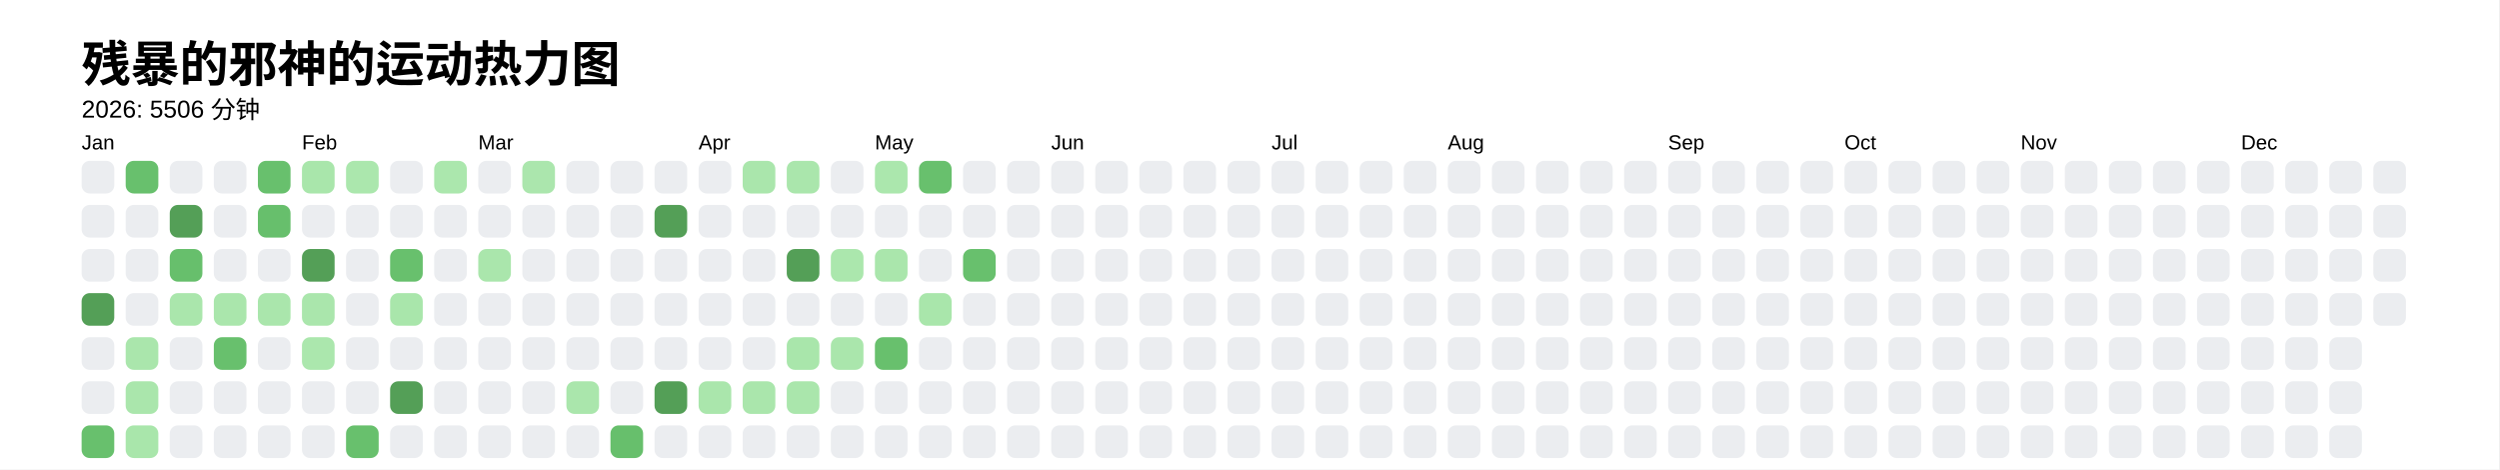
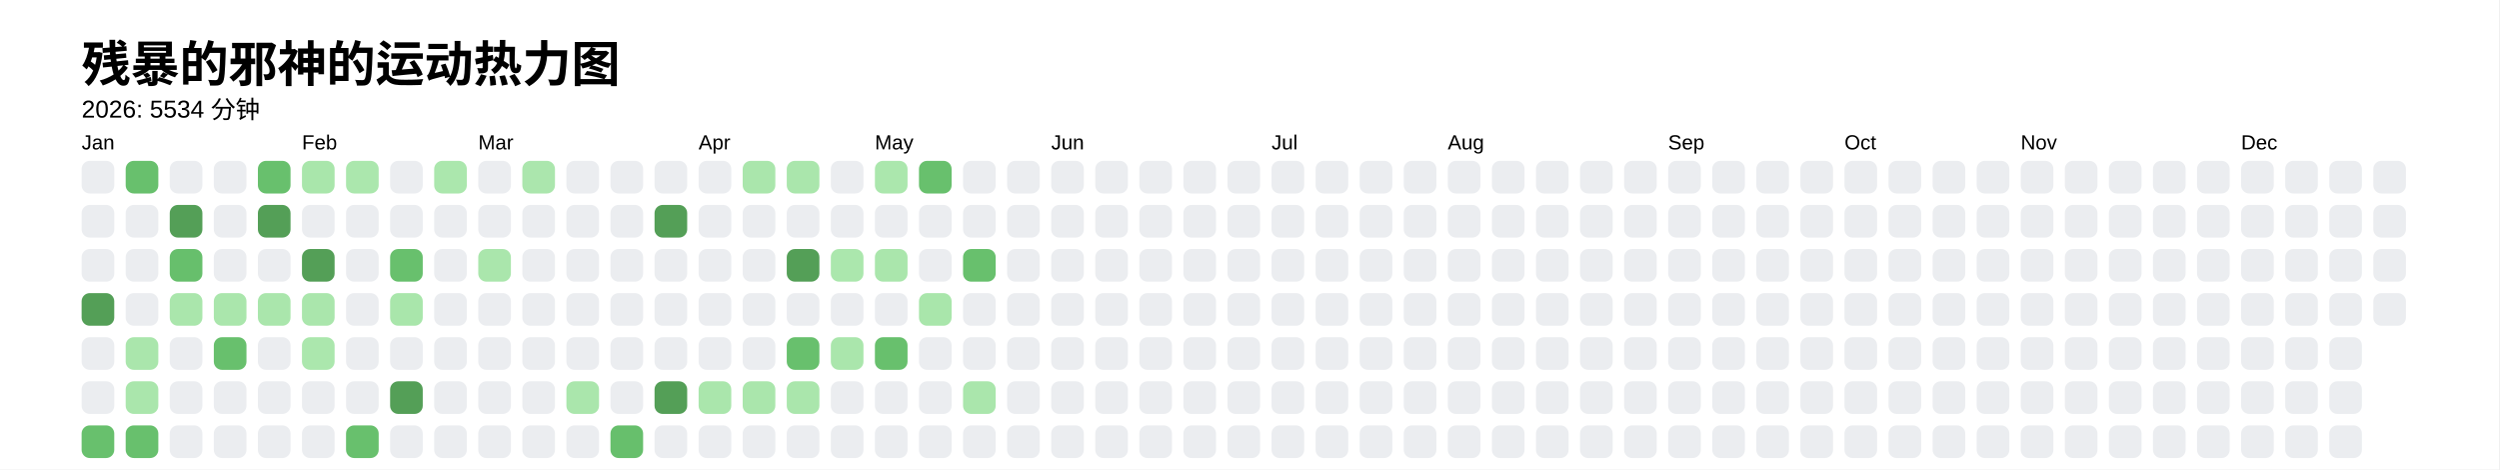
<svg xmlns="http://www.w3.org/2000/svg" baseProfile="full" height="57.5mm" version="1.1" viewBox="0,0,306.2,57.5" width="306.2mm">
  <defs />
  <rect fill="#FFFFFF" height="57.5" width="306.2" x="0" y="0" />
  <text fill="#000000" style="font-size:6px; font-family:Arial; font-weight:bold;" x="10" y="10">残暴的邪神的运动热力图</text>
-   <text fill="#000000" style="font-size:3px; font-family:Arial;" x="10" y="14.4">2026: 5506 分钟</text>
+   <text fill="#000000" style="font-size:3px; font-family:Arial;" x="10" y="14.4">2026: 5534 分钟</text>
  <text fill="#000000" style="font-size:2.5px; font-family:Arial" x="10" y="18.3">Jan</text>
  <rect fill="#EBEDF0" height="4" rx="1" ry="1" width="4" x="10" y="19.7" />
  <rect fill="#EBEDF0" height="4" rx="1" ry="1" width="4" x="10" y="25.1" />
  <rect fill="#EBEDF0" height="4" rx="1" ry="1" width="4" x="10" y="30.5" />
  <rect fill="#549F57" height="4" rx="1" ry="1" width="4" x="10" y="35.9" />
  <rect fill="#EBEDF0" height="4" rx="1" ry="1" width="4" x="10" y="41.3" />
  <rect fill="#EBEDF0" height="4" rx="1" ry="1" width="4" x="10" y="46.7" />
  <rect fill="#68c06d" height="4" rx="1" ry="1" width="4" x="10" y="52.1" />
  <rect fill="#68c06d" height="4" rx="1" ry="1" width="4" x="15.4" y="19.7" />
  <rect fill="#EBEDF0" height="4" rx="1" ry="1" width="4" x="15.4" y="25.1" />
  <rect fill="#EBEDF0" height="4" rx="1" ry="1" width="4" x="15.4" y="30.5" />
  <rect fill="#EBEDF0" height="4" rx="1" ry="1" width="4" x="15.4" y="35.9" />
  <rect fill="#aae6ac" height="4" rx="1" ry="1" width="4" x="15.4" y="41.3" />
  <rect fill="#aae6ac" height="4" rx="1" ry="1" width="4" x="15.4" y="46.7" />
-   <rect fill="#a9e6ab" height="4" rx="1" ry="1" width="4" x="15.4" y="52.1" />
+   <rect fill="#68c06d" height="4" rx="1" ry="1" width="4" x="15.4" y="52.1" />
  <rect fill="#EBEDF0" height="4" rx="1" ry="1" width="4" x="20.8" y="19.7" />
  <rect fill="#549F57" height="4" rx="1" ry="1" width="4" x="20.8" y="25.1" />
  <rect fill="#67bf6c" height="4" rx="1" ry="1" width="4" x="20.8" y="30.5" />
  <rect fill="#aae6ac" height="4" rx="1" ry="1" width="4" x="20.8" y="35.9" />
  <rect fill="#EBEDF0" height="4" rx="1" ry="1" width="4" x="20.8" y="41.3" />
  <rect fill="#EBEDF0" height="4" rx="1" ry="1" width="4" x="20.8" y="46.7" />
  <rect fill="#EBEDF0" height="4" rx="1" ry="1" width="4" x="20.8" y="52.1" />
  <rect fill="#EBEDF0" height="4" rx="1" ry="1" width="4" x="26.2" y="19.7" />
  <rect fill="#EBEDF0" height="4" rx="1" ry="1" width="4" x="26.2" y="25.1" />
  <rect fill="#EBEDF0" height="4" rx="1" ry="1" width="4" x="26.2" y="30.5" />
  <rect fill="#aae6ac" height="4" rx="1" ry="1" width="4" x="26.2" y="35.9" />
  <rect fill="#68c06d" height="4" rx="1" ry="1" width="4" x="26.2" y="41.3" />
  <rect fill="#EBEDF0" height="4" rx="1" ry="1" width="4" x="26.2" y="46.7" />
  <rect fill="#EBEDF0" height="4" rx="1" ry="1" width="4" x="26.2" y="52.1" />
  <rect fill="#68c06d" height="4" rx="1" ry="1" width="4" x="31.6" y="19.7" />
-   <rect fill="#67bf6c" height="4" rx="1" ry="1" width="4" x="31.6" y="25.1" />
+   <rect fill="#549F57" height="4" rx="1" ry="1" width="4" x="31.6" y="25.1" />
  <rect fill="#EBEDF0" height="4" rx="1" ry="1" width="4" x="31.6" y="30.5" />
  <rect fill="#aae6ac" height="4" rx="1" ry="1" width="4" x="31.6" y="35.9" />
  <rect fill="#EBEDF0" height="4" rx="1" ry="1" width="4" x="31.6" y="41.3" />
  <rect fill="#EBEDF0" height="4" rx="1" ry="1" width="4" x="31.6" y="46.7" />
  <rect fill="#EBEDF0" height="4" rx="1" ry="1" width="4" x="31.6" y="52.1" />
  <text fill="#000000" style="font-size:2.5px; font-family:Arial" x="37.0" y="18.3">Feb</text>
  <rect fill="#a9e6ab" height="4" rx="1" ry="1" width="4" x="37.0" y="19.7" />
  <rect fill="#EBEDF0" height="4" rx="1" ry="1" width="4" x="37.0" y="25.1" />
  <rect fill="#549F57" height="4" rx="1" ry="1" width="4" x="37.0" y="30.5" />
  <rect fill="#aae6ac" height="4" rx="1" ry="1" width="4" x="37.0" y="35.9" />
  <rect fill="#abe7ad" height="4" rx="1" ry="1" width="4" x="37.0" y="41.3" />
  <rect fill="#EBEDF0" height="4" rx="1" ry="1" width="4" x="37.0" y="46.7" />
  <rect fill="#EBEDF0" height="4" rx="1" ry="1" width="4" x="37.0" y="52.1" />
  <rect fill="#abe7ad" height="4" rx="1" ry="1" width="4" x="42.4" y="19.7" />
  <rect fill="#EBEDF0" height="4" rx="1" ry="1" width="4" x="42.4" y="25.1" />
  <rect fill="#EBEDF0" height="4" rx="1" ry="1" width="4" x="42.4" y="30.5" />
  <rect fill="#EBEDF0" height="4" rx="1" ry="1" width="4" x="42.4" y="35.9" />
  <rect fill="#EBEDF0" height="4" rx="1" ry="1" width="4" x="42.4" y="41.3" />
  <rect fill="#EBEDF0" height="4" rx="1" ry="1" width="4" x="42.4" y="46.7" />
  <rect fill="#68c06d" height="4" rx="1" ry="1" width="4" x="42.4" y="52.1" />
  <rect fill="#EBEDF0" height="4" rx="1" ry="1" width="4" x="47.8" y="19.7" />
  <rect fill="#EBEDF0" height="4" rx="1" ry="1" width="4" x="47.8" y="25.1" />
  <rect fill="#68c06d" height="4" rx="1" ry="1" width="4" x="47.8" y="30.5" />
  <rect fill="#a9e6ab" height="4" rx="1" ry="1" width="4" x="47.8" y="35.9" />
  <rect fill="#EBEDF0" height="4" rx="1" ry="1" width="4" x="47.8" y="41.3" />
  <rect fill="#549F57" height="4" rx="1" ry="1" width="4" x="47.8" y="46.7" />
  <rect fill="#EBEDF0" height="4" rx="1" ry="1" width="4" x="47.8" y="52.1" />
  <rect fill="#abe7ad" height="4" rx="1" ry="1" width="4" x="53.2" y="19.7" />
  <rect fill="#EBEDF0" height="4" rx="1" ry="1" width="4" x="53.2" y="25.1" />
  <rect fill="#EBEDF0" height="4" rx="1" ry="1" width="4" x="53.2" y="30.5" />
  <rect fill="#EBEDF0" height="4" rx="1" ry="1" width="4" x="53.2" y="35.9" />
  <rect fill="#EBEDF0" height="4" rx="1" ry="1" width="4" x="53.2" y="41.3" />
  <rect fill="#EBEDF0" height="4" rx="1" ry="1" width="4" x="53.2" y="46.7" />
  <rect fill="#EBEDF0" height="4" rx="1" ry="1" width="4" x="53.2" y="52.1" />
  <text fill="#000000" style="font-size:2.5px; font-family:Arial" x="58.6" y="18.3">Mar</text>
  <rect fill="#EBEDF0" height="4" rx="1" ry="1" width="4" x="58.6" y="19.7" />
  <rect fill="#EBEDF0" height="4" rx="1" ry="1" width="4" x="58.6" y="25.1" />
  <rect fill="#aae6ac" height="4" rx="1" ry="1" width="4" x="58.6" y="30.5" />
  <rect fill="#EBEDF0" height="4" rx="1" ry="1" width="4" x="58.6" y="35.9" />
  <rect fill="#EBEDF0" height="4" rx="1" ry="1" width="4" x="58.6" y="41.3" />
  <rect fill="#EBEDF0" height="4" rx="1" ry="1" width="4" x="58.6" y="46.7" />
  <rect fill="#EBEDF0" height="4" rx="1" ry="1" width="4" x="58.6" y="52.1" />
  <rect fill="#abe6ad" height="4" rx="1" ry="1" width="4" x="64" y="19.7" />
  <rect fill="#EBEDF0" height="4" rx="1" ry="1" width="4" x="64" y="25.1" />
  <rect fill="#EBEDF0" height="4" rx="1" ry="1" width="4" x="64" y="30.5" />
  <rect fill="#EBEDF0" height="4" rx="1" ry="1" width="4" x="64" y="35.9" />
  <rect fill="#EBEDF0" height="4" rx="1" ry="1" width="4" x="64" y="41.3" />
  <rect fill="#EBEDF0" height="4" rx="1" ry="1" width="4" x="64" y="46.7" />
  <rect fill="#EBEDF0" height="4" rx="1" ry="1" width="4" x="64" y="52.1" />
  <rect fill="#EBEDF0" height="4" rx="1" ry="1" width="4" x="69.4" y="19.7" />
  <rect fill="#EBEDF0" height="4" rx="1" ry="1" width="4" x="69.4" y="25.1" />
  <rect fill="#EBEDF0" height="4" rx="1" ry="1" width="4" x="69.4" y="30.5" />
  <rect fill="#EBEDF0" height="4" rx="1" ry="1" width="4" x="69.4" y="35.9" />
  <rect fill="#EBEDF0" height="4" rx="1" ry="1" width="4" x="69.4" y="41.3" />
  <rect fill="#aae6ac" height="4" rx="1" ry="1" width="4" x="69.4" y="46.7" />
  <rect fill="#EBEDF0" height="4" rx="1" ry="1" width="4" x="69.4" y="52.1" />
  <rect fill="#EBEDF0" height="4" rx="1" ry="1" width="4" x="74.8" y="19.7" />
  <rect fill="#EBEDF0" height="4" rx="1" ry="1" width="4" x="74.8" y="25.1" />
  <rect fill="#EBEDF0" height="4" rx="1" ry="1" width="4" x="74.8" y="30.5" />
  <rect fill="#EBEDF0" height="4" rx="1" ry="1" width="4" x="74.8" y="35.9" />
  <rect fill="#EBEDF0" height="4" rx="1" ry="1" width="4" x="74.8" y="41.3" />
  <rect fill="#EBEDF0" height="4" rx="1" ry="1" width="4" x="74.8" y="46.7" />
  <rect fill="#67bf6c" height="4" rx="1" ry="1" width="4" x="74.8" y="52.1" />
  <rect fill="#EBEDF0" height="4" rx="1" ry="1" width="4" x="80.2" y="19.7" />
  <rect fill="#549F57" height="4" rx="1" ry="1" width="4" x="80.2" y="25.1" />
  <rect fill="#EBEDF0" height="4" rx="1" ry="1" width="4" x="80.2" y="30.5" />
  <rect fill="#EBEDF0" height="4" rx="1" ry="1" width="4" x="80.2" y="35.9" />
  <rect fill="#EBEDF0" height="4" rx="1" ry="1" width="4" x="80.2" y="41.3" />
  <rect fill="#549F57" height="4" rx="1" ry="1" width="4" x="80.2" y="46.7" />
  <rect fill="#EBEDF0" height="4" rx="1" ry="1" width="4" x="80.2" y="52.1" />
  <text fill="#000000" style="font-size:2.5px; font-family:Arial" x="85.6" y="18.3">Apr</text>
  <rect fill="#EBEDF0" height="4" rx="1" ry="1" width="4" x="85.6" y="19.7" />
  <rect fill="#EBEDF0" height="4" rx="1" ry="1" width="4" x="85.6" y="25.1" />
  <rect fill="#EBEDF0" height="4" rx="1" ry="1" width="4" x="85.6" y="30.5" />
  <rect fill="#EBEDF0" height="4" rx="1" ry="1" width="4" x="85.6" y="35.9" />
  <rect fill="#EBEDF0" height="4" rx="1" ry="1" width="4" x="85.6" y="41.3" />
  <rect fill="#aae6ac" height="4" rx="1" ry="1" width="4" x="85.6" y="46.7" />
  <rect fill="#EBEDF0" height="4" rx="1" ry="1" width="4" x="85.6" y="52.1" />
  <rect fill="#aae6ac" height="4" rx="1" ry="1" width="4" x="91" y="19.7" />
  <rect fill="#EBEDF0" height="4" rx="1" ry="1" width="4" x="91" y="25.1" />
  <rect fill="#EBEDF0" height="4" rx="1" ry="1" width="4" x="91" y="30.5" />
  <rect fill="#EBEDF0" height="4" rx="1" ry="1" width="4" x="91" y="35.9" />
  <rect fill="#EBEDF0" height="4" rx="1" ry="1" width="4" x="91" y="41.3" />
  <rect fill="#aae6ac" height="4" rx="1" ry="1" width="4" x="91" y="46.7" />
  <rect fill="#EBEDF0" height="4" rx="1" ry="1" width="4" x="91" y="52.1" />
  <rect fill="#aae6ac" height="4" rx="1" ry="1" width="4" x="96.4" y="19.7" />
  <rect fill="#EBEDF0" height="4" rx="1" ry="1" width="4" x="96.4" y="25.1" />
  <rect fill="#549F57" height="4" rx="1" ry="1" width="4" x="96.4" y="30.5" />
  <rect fill="#EBEDF0" height="4" rx="1" ry="1" width="4" x="96.4" y="35.9" />
-   <rect fill="#a9e6ab" height="4" rx="1" ry="1" width="4" x="96.4" y="41.3" />
+   <rect fill="#68c06d" height="4" rx="1" ry="1" width="4" x="96.4" y="41.3" />
  <rect fill="#aae6ac" height="4" rx="1" ry="1" width="4" x="96.4" y="46.7" />
  <rect fill="#EBEDF0" height="4" rx="1" ry="1" width="4" x="96.4" y="52.1" />
  <rect fill="#EBEDF0" height="4" rx="1" ry="1" width="4" x="101.8" y="19.7" />
  <rect fill="#EBEDF0" height="4" rx="1" ry="1" width="4" x="101.8" y="25.1" />
  <rect fill="#abe7ad" height="4" rx="1" ry="1" width="4" x="101.8" y="30.5" />
  <rect fill="#EBEDF0" height="4" rx="1" ry="1" width="4" x="101.8" y="35.9" />
  <rect fill="#aae6ac" height="4" rx="1" ry="1" width="4" x="101.8" y="41.3" />
  <rect fill="#EBEDF0" height="4" rx="1" ry="1" width="4" x="101.8" y="46.7" />
  <rect fill="#EBEDF0" height="4" rx="1" ry="1" width="4" x="101.8" y="52.1" />
  <text fill="#000000" style="font-size:2.5px; font-family:Arial" x="107.2" y="18.3">May</text>
  <rect fill="#abe7ad" height="4" rx="1" ry="1" width="4" x="107.2" y="19.7" />
  <rect fill="#EBEDF0" height="4" rx="1" ry="1" width="4" x="107.2" y="25.1" />
  <rect fill="#aae6ac" height="4" rx="1" ry="1" width="4" x="107.2" y="30.5" />
  <rect fill="#EBEDF0" height="4" rx="1" ry="1" width="4" x="107.2" y="35.9" />
  <rect fill="#68c06d" height="4" rx="1" ry="1" width="4" x="107.2" y="41.3" />
  <rect fill="#EBEDF0" height="4" rx="1" ry="1" width="4" x="107.2" y="46.7" />
  <rect fill="#EBEDF0" height="4" rx="1" ry="1" width="4" x="107.2" y="52.1" />
  <rect fill="#68c06d" height="4" rx="1" ry="1" width="4" x="112.6" y="19.7" />
  <rect fill="#EBEDF0" height="4" rx="1" ry="1" width="4" x="112.6" y="25.1" />
  <rect fill="#EBEDF0" height="4" rx="1" ry="1" width="4" x="112.6" y="30.5" />
  <rect fill="#a9e6ab" height="4" rx="1" ry="1" width="4" x="112.6" y="35.9" />
  <rect fill="#EBEDF0" height="4" rx="1" ry="1" width="4" x="112.6" y="41.3" />
  <rect fill="#EBEDF0" height="4" rx="1" ry="1" width="4" x="112.6" y="46.7" />
  <rect fill="#EBEDF0" height="4" rx="1" ry="1" width="4" x="112.6" y="52.1" />
  <rect fill="#EBEDF0" height="4" rx="1" ry="1" width="4" x="118" y="19.7" />
  <rect fill="#EBEDF0" height="4" rx="1" ry="1" width="4" x="118" y="25.1" />
  <rect fill="#68c06d" height="4" rx="1" ry="1" width="4" x="118" y="30.5" />
  <rect fill="#EBEDF0" height="4" rx="1" ry="1" width="4" x="118" y="35.9" />
  <rect fill="#EBEDF0" height="4" rx="1" ry="1" width="4" x="118" y="41.3" />
-   <rect fill="#EBEDF0" height="4" rx="1" ry="1" width="4" x="118" y="46.7" />
+   <rect fill="#aae6ac" height="4" rx="1" ry="1" width="4" x="118" y="46.7" />
  <rect fill="#EBEDF0" height="4" rx="1" ry="1" width="4" x="118" y="52.1" />
  <rect fill="#EBEDF0" height="4" rx="1" ry="1" width="4" x="123.4" y="19.7" />
  <rect fill="#EBEDF0" height="4" rx="1" ry="1" width="4" x="123.4" y="25.1" />
  <rect fill="#EBEDF0" height="4" rx="1" ry="1" width="4" x="123.4" y="30.5" />
  <rect fill="#EBEDF0" height="4" rx="1" ry="1" width="4" x="123.4" y="35.9" />
  <rect fill="#EBEDF0" height="4" rx="1" ry="1" width="4" x="123.4" y="41.3" />
  <rect fill="#EBEDF0" height="4" rx="1" ry="1" width="4" x="123.4" y="46.7" />
  <rect fill="#EBEDF0" height="4" rx="1" ry="1" width="4" x="123.4" y="52.1" />
  <text fill="#000000" style="font-size:2.5px; font-family:Arial" x="128.8" y="18.3">Jun</text>
  <rect fill="#EBEDF0" height="4" rx="1" ry="1" width="4" x="128.8" y="19.7" />
  <rect fill="#EBEDF0" height="4" rx="1" ry="1" width="4" x="128.8" y="25.1" />
  <rect fill="#EBEDF0" height="4" rx="1" ry="1" width="4" x="128.8" y="30.5" />
  <rect fill="#EBEDF0" height="4" rx="1" ry="1" width="4" x="128.8" y="35.9" />
  <rect fill="#EBEDF0" height="4" rx="1" ry="1" width="4" x="128.8" y="41.3" />
  <rect fill="#EBEDF0" height="4" rx="1" ry="1" width="4" x="128.8" y="46.7" />
  <rect fill="#EBEDF0" height="4" rx="1" ry="1" width="4" x="128.8" y="52.1" />
  <rect fill="#EBEDF0" height="4" rx="1" ry="1" width="4" x="134.2" y="19.7" />
  <rect fill="#EBEDF0" height="4" rx="1" ry="1" width="4" x="134.2" y="25.1" />
  <rect fill="#EBEDF0" height="4" rx="1" ry="1" width="4" x="134.2" y="30.5" />
  <rect fill="#EBEDF0" height="4" rx="1" ry="1" width="4" x="134.2" y="35.9" />
  <rect fill="#EBEDF0" height="4" rx="1" ry="1" width="4" x="134.2" y="41.3" />
  <rect fill="#EBEDF0" height="4" rx="1" ry="1" width="4" x="134.2" y="46.7" />
  <rect fill="#EBEDF0" height="4" rx="1" ry="1" width="4" x="134.2" y="52.1" />
  <rect fill="#EBEDF0" height="4" rx="1" ry="1" width="4" x="139.6" y="19.7" />
  <rect fill="#EBEDF0" height="4" rx="1" ry="1" width="4" x="139.6" y="25.1" />
  <rect fill="#EBEDF0" height="4" rx="1" ry="1" width="4" x="139.6" y="30.5" />
  <rect fill="#EBEDF0" height="4" rx="1" ry="1" width="4" x="139.6" y="35.9" />
  <rect fill="#EBEDF0" height="4" rx="1" ry="1" width="4" x="139.6" y="41.3" />
  <rect fill="#EBEDF0" height="4" rx="1" ry="1" width="4" x="139.6" y="46.7" />
  <rect fill="#EBEDF0" height="4" rx="1" ry="1" width="4" x="139.6" y="52.1" />
  <rect fill="#EBEDF0" height="4" rx="1" ry="1" width="4" x="145" y="19.7" />
  <rect fill="#EBEDF0" height="4" rx="1" ry="1" width="4" x="145" y="25.1" />
  <rect fill="#EBEDF0" height="4" rx="1" ry="1" width="4" x="145" y="30.5" />
  <rect fill="#EBEDF0" height="4" rx="1" ry="1" width="4" x="145" y="35.9" />
  <rect fill="#EBEDF0" height="4" rx="1" ry="1" width="4" x="145" y="41.3" />
  <rect fill="#EBEDF0" height="4" rx="1" ry="1" width="4" x="145" y="46.7" />
  <rect fill="#EBEDF0" height="4" rx="1" ry="1" width="4" x="145" y="52.1" />
  <rect fill="#EBEDF0" height="4" rx="1" ry="1" width="4" x="150.4" y="19.7" />
  <rect fill="#EBEDF0" height="4" rx="1" ry="1" width="4" x="150.4" y="25.1" />
  <rect fill="#EBEDF0" height="4" rx="1" ry="1" width="4" x="150.4" y="30.5" />
  <rect fill="#EBEDF0" height="4" rx="1" ry="1" width="4" x="150.4" y="35.9" />
  <rect fill="#EBEDF0" height="4" rx="1" ry="1" width="4" x="150.4" y="41.3" />
  <rect fill="#EBEDF0" height="4" rx="1" ry="1" width="4" x="150.4" y="46.7" />
  <rect fill="#EBEDF0" height="4" rx="1" ry="1" width="4" x="150.4" y="52.1" />
  <text fill="#000000" style="font-size:2.5px; font-family:Arial" x="155.8" y="18.3">Jul</text>
  <rect fill="#EBEDF0" height="4" rx="1" ry="1" width="4" x="155.8" y="19.7" />
  <rect fill="#EBEDF0" height="4" rx="1" ry="1" width="4" x="155.8" y="25.1" />
  <rect fill="#EBEDF0" height="4" rx="1" ry="1" width="4" x="155.8" y="30.5" />
  <rect fill="#EBEDF0" height="4" rx="1" ry="1" width="4" x="155.8" y="35.9" />
  <rect fill="#EBEDF0" height="4" rx="1" ry="1" width="4" x="155.8" y="41.3" />
  <rect fill="#EBEDF0" height="4" rx="1" ry="1" width="4" x="155.8" y="46.7" />
  <rect fill="#EBEDF0" height="4" rx="1" ry="1" width="4" x="155.8" y="52.1" />
  <rect fill="#EBEDF0" height="4" rx="1" ry="1" width="4" x="161.2" y="19.7" />
  <rect fill="#EBEDF0" height="4" rx="1" ry="1" width="4" x="161.2" y="25.1" />
  <rect fill="#EBEDF0" height="4" rx="1" ry="1" width="4" x="161.2" y="30.5" />
  <rect fill="#EBEDF0" height="4" rx="1" ry="1" width="4" x="161.2" y="35.9" />
  <rect fill="#EBEDF0" height="4" rx="1" ry="1" width="4" x="161.2" y="41.3" />
  <rect fill="#EBEDF0" height="4" rx="1" ry="1" width="4" x="161.2" y="46.7" />
  <rect fill="#EBEDF0" height="4" rx="1" ry="1" width="4" x="161.2" y="52.1" />
  <rect fill="#EBEDF0" height="4" rx="1" ry="1" width="4" x="166.6" y="19.7" />
  <rect fill="#EBEDF0" height="4" rx="1" ry="1" width="4" x="166.6" y="25.1" />
  <rect fill="#EBEDF0" height="4" rx="1" ry="1" width="4" x="166.6" y="30.5" />
  <rect fill="#EBEDF0" height="4" rx="1" ry="1" width="4" x="166.6" y="35.9" />
  <rect fill="#EBEDF0" height="4" rx="1" ry="1" width="4" x="166.6" y="41.3" />
  <rect fill="#EBEDF0" height="4" rx="1" ry="1" width="4" x="166.6" y="46.7" />
  <rect fill="#EBEDF0" height="4" rx="1" ry="1" width="4" x="166.6" y="52.1" />
  <rect fill="#EBEDF0" height="4" rx="1" ry="1" width="4" x="172" y="19.7" />
  <rect fill="#EBEDF0" height="4" rx="1" ry="1" width="4" x="172" y="25.1" />
  <rect fill="#EBEDF0" height="4" rx="1" ry="1" width="4" x="172" y="30.5" />
  <rect fill="#EBEDF0" height="4" rx="1" ry="1" width="4" x="172" y="35.9" />
  <rect fill="#EBEDF0" height="4" rx="1" ry="1" width="4" x="172" y="41.3" />
  <rect fill="#EBEDF0" height="4" rx="1" ry="1" width="4" x="172" y="46.7" />
  <rect fill="#EBEDF0" height="4" rx="1" ry="1" width="4" x="172" y="52.1" />
  <text fill="#000000" style="font-size:2.5px; font-family:Arial" x="177.4" y="18.3">Aug</text>
  <rect fill="#EBEDF0" height="4" rx="1" ry="1" width="4" x="177.4" y="19.7" />
  <rect fill="#EBEDF0" height="4" rx="1" ry="1" width="4" x="177.4" y="25.1" />
  <rect fill="#EBEDF0" height="4" rx="1" ry="1" width="4" x="177.4" y="30.5" />
  <rect fill="#EBEDF0" height="4" rx="1" ry="1" width="4" x="177.4" y="35.9" />
  <rect fill="#EBEDF0" height="4" rx="1" ry="1" width="4" x="177.4" y="41.3" />
  <rect fill="#EBEDF0" height="4" rx="1" ry="1" width="4" x="177.4" y="46.7" />
  <rect fill="#EBEDF0" height="4" rx="1" ry="1" width="4" x="177.4" y="52.1" />
  <rect fill="#EBEDF0" height="4" rx="1" ry="1" width="4" x="182.8" y="19.7" />
  <rect fill="#EBEDF0" height="4" rx="1" ry="1" width="4" x="182.8" y="25.1" />
  <rect fill="#EBEDF0" height="4" rx="1" ry="1" width="4" x="182.8" y="30.5" />
  <rect fill="#EBEDF0" height="4" rx="1" ry="1" width="4" x="182.8" y="35.9" />
  <rect fill="#EBEDF0" height="4" rx="1" ry="1" width="4" x="182.8" y="41.3" />
  <rect fill="#EBEDF0" height="4" rx="1" ry="1" width="4" x="182.8" y="46.7" />
  <rect fill="#EBEDF0" height="4" rx="1" ry="1" width="4" x="182.8" y="52.1" />
  <rect fill="#EBEDF0" height="4" rx="1" ry="1" width="4" x="188.2" y="19.7" />
  <rect fill="#EBEDF0" height="4" rx="1" ry="1" width="4" x="188.2" y="25.1" />
  <rect fill="#EBEDF0" height="4" rx="1" ry="1" width="4" x="188.2" y="30.5" />
  <rect fill="#EBEDF0" height="4" rx="1" ry="1" width="4" x="188.2" y="35.9" />
  <rect fill="#EBEDF0" height="4" rx="1" ry="1" width="4" x="188.2" y="41.3" />
  <rect fill="#EBEDF0" height="4" rx="1" ry="1" width="4" x="188.2" y="46.7" />
  <rect fill="#EBEDF0" height="4" rx="1" ry="1" width="4" x="188.2" y="52.1" />
  <rect fill="#EBEDF0" height="4" rx="1" ry="1" width="4" x="193.6" y="19.7" />
  <rect fill="#EBEDF0" height="4" rx="1" ry="1" width="4" x="193.6" y="25.1" />
  <rect fill="#EBEDF0" height="4" rx="1" ry="1" width="4" x="193.6" y="30.5" />
  <rect fill="#EBEDF0" height="4" rx="1" ry="1" width="4" x="193.6" y="35.9" />
  <rect fill="#EBEDF0" height="4" rx="1" ry="1" width="4" x="193.6" y="41.3" />
  <rect fill="#EBEDF0" height="4" rx="1" ry="1" width="4" x="193.6" y="46.7" />
  <rect fill="#EBEDF0" height="4" rx="1" ry="1" width="4" x="193.6" y="52.1" />
  <rect fill="#EBEDF0" height="4" rx="1" ry="1" width="4" x="199" y="19.7" />
  <rect fill="#EBEDF0" height="4" rx="1" ry="1" width="4" x="199" y="25.1" />
  <rect fill="#EBEDF0" height="4" rx="1" ry="1" width="4" x="199" y="30.5" />
  <rect fill="#EBEDF0" height="4" rx="1" ry="1" width="4" x="199" y="35.9" />
  <rect fill="#EBEDF0" height="4" rx="1" ry="1" width="4" x="199" y="41.3" />
  <rect fill="#EBEDF0" height="4" rx="1" ry="1" width="4" x="199" y="46.7" />
  <rect fill="#EBEDF0" height="4" rx="1" ry="1" width="4" x="199" y="52.1" />
  <text fill="#000000" style="font-size:2.5px; font-family:Arial" x="204.4" y="18.3">Sep</text>
  <rect fill="#EBEDF0" height="4" rx="1" ry="1" width="4" x="204.4" y="19.7" />
  <rect fill="#EBEDF0" height="4" rx="1" ry="1" width="4" x="204.4" y="25.1" />
  <rect fill="#EBEDF0" height="4" rx="1" ry="1" width="4" x="204.4" y="30.5" />
  <rect fill="#EBEDF0" height="4" rx="1" ry="1" width="4" x="204.4" y="35.9" />
  <rect fill="#EBEDF0" height="4" rx="1" ry="1" width="4" x="204.4" y="41.3" />
  <rect fill="#EBEDF0" height="4" rx="1" ry="1" width="4" x="204.4" y="46.7" />
  <rect fill="#EBEDF0" height="4" rx="1" ry="1" width="4" x="204.4" y="52.1" />
  <rect fill="#EBEDF0" height="4" rx="1" ry="1" width="4" x="209.8" y="19.7" />
  <rect fill="#EBEDF0" height="4" rx="1" ry="1" width="4" x="209.8" y="25.1" />
  <rect fill="#EBEDF0" height="4" rx="1" ry="1" width="4" x="209.8" y="30.5" />
  <rect fill="#EBEDF0" height="4" rx="1" ry="1" width="4" x="209.8" y="35.9" />
  <rect fill="#EBEDF0" height="4" rx="1" ry="1" width="4" x="209.8" y="41.3" />
  <rect fill="#EBEDF0" height="4" rx="1" ry="1" width="4" x="209.8" y="46.7" />
  <rect fill="#EBEDF0" height="4" rx="1" ry="1" width="4" x="209.8" y="52.1" />
  <rect fill="#EBEDF0" height="4" rx="1" ry="1" width="4" x="215.2" y="19.7" />
  <rect fill="#EBEDF0" height="4" rx="1" ry="1" width="4" x="215.2" y="25.1" />
  <rect fill="#EBEDF0" height="4" rx="1" ry="1" width="4" x="215.2" y="30.5" />
  <rect fill="#EBEDF0" height="4" rx="1" ry="1" width="4" x="215.2" y="35.9" />
  <rect fill="#EBEDF0" height="4" rx="1" ry="1" width="4" x="215.2" y="41.3" />
  <rect fill="#EBEDF0" height="4" rx="1" ry="1" width="4" x="215.2" y="46.7" />
  <rect fill="#EBEDF0" height="4" rx="1" ry="1" width="4" x="215.2" y="52.1" />
  <rect fill="#EBEDF0" height="4" rx="1" ry="1" width="4" x="220.6" y="19.7" />
  <rect fill="#EBEDF0" height="4" rx="1" ry="1" width="4" x="220.6" y="25.1" />
  <rect fill="#EBEDF0" height="4" rx="1" ry="1" width="4" x="220.6" y="30.5" />
  <rect fill="#EBEDF0" height="4" rx="1" ry="1" width="4" x="220.6" y="35.9" />
  <rect fill="#EBEDF0" height="4" rx="1" ry="1" width="4" x="220.6" y="41.3" />
  <rect fill="#EBEDF0" height="4" rx="1" ry="1" width="4" x="220.6" y="46.7" />
  <rect fill="#EBEDF0" height="4" rx="1" ry="1" width="4" x="220.6" y="52.1" />
  <text fill="#000000" style="font-size:2.5px; font-family:Arial" x="226" y="18.3">Oct</text>
  <rect fill="#EBEDF0" height="4" rx="1" ry="1" width="4" x="226" y="19.7" />
  <rect fill="#EBEDF0" height="4" rx="1" ry="1" width="4" x="226" y="25.1" />
  <rect fill="#EBEDF0" height="4" rx="1" ry="1" width="4" x="226" y="30.5" />
  <rect fill="#EBEDF0" height="4" rx="1" ry="1" width="4" x="226" y="35.9" />
  <rect fill="#EBEDF0" height="4" rx="1" ry="1" width="4" x="226" y="41.3" />
  <rect fill="#EBEDF0" height="4" rx="1" ry="1" width="4" x="226" y="46.7" />
  <rect fill="#EBEDF0" height="4" rx="1" ry="1" width="4" x="226" y="52.1" />
  <rect fill="#EBEDF0" height="4" rx="1" ry="1" width="4" x="231.4" y="19.7" />
  <rect fill="#EBEDF0" height="4" rx="1" ry="1" width="4" x="231.4" y="25.1" />
  <rect fill="#EBEDF0" height="4" rx="1" ry="1" width="4" x="231.4" y="30.5" />
  <rect fill="#EBEDF0" height="4" rx="1" ry="1" width="4" x="231.4" y="35.9" />
  <rect fill="#EBEDF0" height="4" rx="1" ry="1" width="4" x="231.4" y="41.3" />
  <rect fill="#EBEDF0" height="4" rx="1" ry="1" width="4" x="231.4" y="46.7" />
  <rect fill="#EBEDF0" height="4" rx="1" ry="1" width="4" x="231.4" y="52.1" />
  <rect fill="#EBEDF0" height="4" rx="1" ry="1" width="4" x="236.8" y="19.7" />
  <rect fill="#EBEDF0" height="4" rx="1" ry="1" width="4" x="236.8" y="25.1" />
  <rect fill="#EBEDF0" height="4" rx="1" ry="1" width="4" x="236.8" y="30.5" />
  <rect fill="#EBEDF0" height="4" rx="1" ry="1" width="4" x="236.8" y="35.9" />
  <rect fill="#EBEDF0" height="4" rx="1" ry="1" width="4" x="236.8" y="41.3" />
  <rect fill="#EBEDF0" height="4" rx="1" ry="1" width="4" x="236.8" y="46.7" />
  <rect fill="#EBEDF0" height="4" rx="1" ry="1" width="4" x="236.8" y="52.1" />
  <rect fill="#EBEDF0" height="4" rx="1" ry="1" width="4" x="242.2" y="19.7" />
  <rect fill="#EBEDF0" height="4" rx="1" ry="1" width="4" x="242.2" y="25.1" />
  <rect fill="#EBEDF0" height="4" rx="1" ry="1" width="4" x="242.2" y="30.5" />
  <rect fill="#EBEDF0" height="4" rx="1" ry="1" width="4" x="242.2" y="35.9" />
  <rect fill="#EBEDF0" height="4" rx="1" ry="1" width="4" x="242.2" y="41.3" />
  <rect fill="#EBEDF0" height="4" rx="1" ry="1" width="4" x="242.2" y="46.7" />
  <rect fill="#EBEDF0" height="4" rx="1" ry="1" width="4" x="242.2" y="52.1" />
  <text fill="#000000" style="font-size:2.5px; font-family:Arial" x="247.6" y="18.3">Nov</text>
  <rect fill="#EBEDF0" height="4" rx="1" ry="1" width="4" x="247.6" y="19.7" />
  <rect fill="#EBEDF0" height="4" rx="1" ry="1" width="4" x="247.6" y="25.1" />
  <rect fill="#EBEDF0" height="4" rx="1" ry="1" width="4" x="247.6" y="30.5" />
  <rect fill="#EBEDF0" height="4" rx="1" ry="1" width="4" x="247.6" y="35.9" />
  <rect fill="#EBEDF0" height="4" rx="1" ry="1" width="4" x="247.6" y="41.3" />
  <rect fill="#EBEDF0" height="4" rx="1" ry="1" width="4" x="247.6" y="46.7" />
  <rect fill="#EBEDF0" height="4" rx="1" ry="1" width="4" x="247.6" y="52.1" />
  <rect fill="#EBEDF0" height="4" rx="1" ry="1" width="4" x="253" y="19.7" />
  <rect fill="#EBEDF0" height="4" rx="1" ry="1" width="4" x="253" y="25.1" />
  <rect fill="#EBEDF0" height="4" rx="1" ry="1" width="4" x="253" y="30.5" />
  <rect fill="#EBEDF0" height="4" rx="1" ry="1" width="4" x="253" y="35.9" />
  <rect fill="#EBEDF0" height="4" rx="1" ry="1" width="4" x="253" y="41.3" />
  <rect fill="#EBEDF0" height="4" rx="1" ry="1" width="4" x="253" y="46.7" />
  <rect fill="#EBEDF0" height="4" rx="1" ry="1" width="4" x="253" y="52.1" />
  <rect fill="#EBEDF0" height="4" rx="1" ry="1" width="4" x="258.4" y="19.7" />
  <rect fill="#EBEDF0" height="4" rx="1" ry="1" width="4" x="258.4" y="25.1" />
  <rect fill="#EBEDF0" height="4" rx="1" ry="1" width="4" x="258.4" y="30.5" />
  <rect fill="#EBEDF0" height="4" rx="1" ry="1" width="4" x="258.4" y="35.9" />
  <rect fill="#EBEDF0" height="4" rx="1" ry="1" width="4" x="258.4" y="41.3" />
  <rect fill="#EBEDF0" height="4" rx="1" ry="1" width="4" x="258.4" y="46.7" />
  <rect fill="#EBEDF0" height="4" rx="1" ry="1" width="4" x="258.4" y="52.1" />
  <rect fill="#EBEDF0" height="4" rx="1" ry="1" width="4" x="263.8" y="19.7" />
  <rect fill="#EBEDF0" height="4" rx="1" ry="1" width="4" x="263.8" y="25.1" />
  <rect fill="#EBEDF0" height="4" rx="1" ry="1" width="4" x="263.8" y="30.5" />
  <rect fill="#EBEDF0" height="4" rx="1" ry="1" width="4" x="263.8" y="35.9" />
  <rect fill="#EBEDF0" height="4" rx="1" ry="1" width="4" x="263.8" y="41.3" />
  <rect fill="#EBEDF0" height="4" rx="1" ry="1" width="4" x="263.8" y="46.7" />
  <rect fill="#EBEDF0" height="4" rx="1" ry="1" width="4" x="263.8" y="52.1" />
  <rect fill="#EBEDF0" height="4" rx="1" ry="1" width="4" x="269.2" y="19.7" />
  <rect fill="#EBEDF0" height="4" rx="1" ry="1" width="4" x="269.2" y="25.1" />
  <rect fill="#EBEDF0" height="4" rx="1" ry="1" width="4" x="269.2" y="30.5" />
  <rect fill="#EBEDF0" height="4" rx="1" ry="1" width="4" x="269.2" y="35.9" />
  <rect fill="#EBEDF0" height="4" rx="1" ry="1" width="4" x="269.2" y="41.3" />
  <rect fill="#EBEDF0" height="4" rx="1" ry="1" width="4" x="269.2" y="46.7" />
  <rect fill="#EBEDF0" height="4" rx="1" ry="1" width="4" x="269.2" y="52.1" />
  <text fill="#000000" style="font-size:2.5px; font-family:Arial" x="274.6" y="18.3">Dec</text>
  <rect fill="#EBEDF0" height="4" rx="1" ry="1" width="4" x="274.6" y="19.7" />
  <rect fill="#EBEDF0" height="4" rx="1" ry="1" width="4" x="274.6" y="25.1" />
  <rect fill="#EBEDF0" height="4" rx="1" ry="1" width="4" x="274.6" y="30.5" />
  <rect fill="#EBEDF0" height="4" rx="1" ry="1" width="4" x="274.6" y="35.9" />
  <rect fill="#EBEDF0" height="4" rx="1" ry="1" width="4" x="274.6" y="41.3" />
  <rect fill="#EBEDF0" height="4" rx="1" ry="1" width="4" x="274.6" y="46.7" />
  <rect fill="#EBEDF0" height="4" rx="1" ry="1" width="4" x="274.6" y="52.1" />
  <rect fill="#EBEDF0" height="4" rx="1" ry="1" width="4" x="280" y="19.7" />
  <rect fill="#EBEDF0" height="4" rx="1" ry="1" width="4" x="280" y="25.1" />
  <rect fill="#EBEDF0" height="4" rx="1" ry="1" width="4" x="280" y="30.5" />
  <rect fill="#EBEDF0" height="4" rx="1" ry="1" width="4" x="280" y="35.9" />
  <rect fill="#EBEDF0" height="4" rx="1" ry="1" width="4" x="280" y="41.3" />
  <rect fill="#EBEDF0" height="4" rx="1" ry="1" width="4" x="280" y="46.7" />
  <rect fill="#EBEDF0" height="4" rx="1" ry="1" width="4" x="280" y="52.1" />
  <rect fill="#EBEDF0" height="4" rx="1" ry="1" width="4" x="285.4" y="19.7" />
  <rect fill="#EBEDF0" height="4" rx="1" ry="1" width="4" x="285.4" y="25.1" />
  <rect fill="#EBEDF0" height="4" rx="1" ry="1" width="4" x="285.4" y="30.5" />
  <rect fill="#EBEDF0" height="4" rx="1" ry="1" width="4" x="285.4" y="35.9" />
  <rect fill="#EBEDF0" height="4" rx="1" ry="1" width="4" x="285.4" y="41.3" />
  <rect fill="#EBEDF0" height="4" rx="1" ry="1" width="4" x="285.4" y="46.7" />
  <rect fill="#EBEDF0" height="4" rx="1" ry="1" width="4" x="285.4" y="52.1" />
  <rect fill="#EBEDF0" height="4" rx="1" ry="1" width="4" x="290.8" y="19.7" />
  <rect fill="#EBEDF0" height="4" rx="1" ry="1" width="4" x="290.8" y="25.1" />
  <rect fill="#EBEDF0" height="4" rx="1" ry="1" width="4" x="290.8" y="30.5" />
  <rect fill="#EBEDF0" height="4" rx="1" ry="1" width="4" x="290.8" y="35.9" />
</svg>
